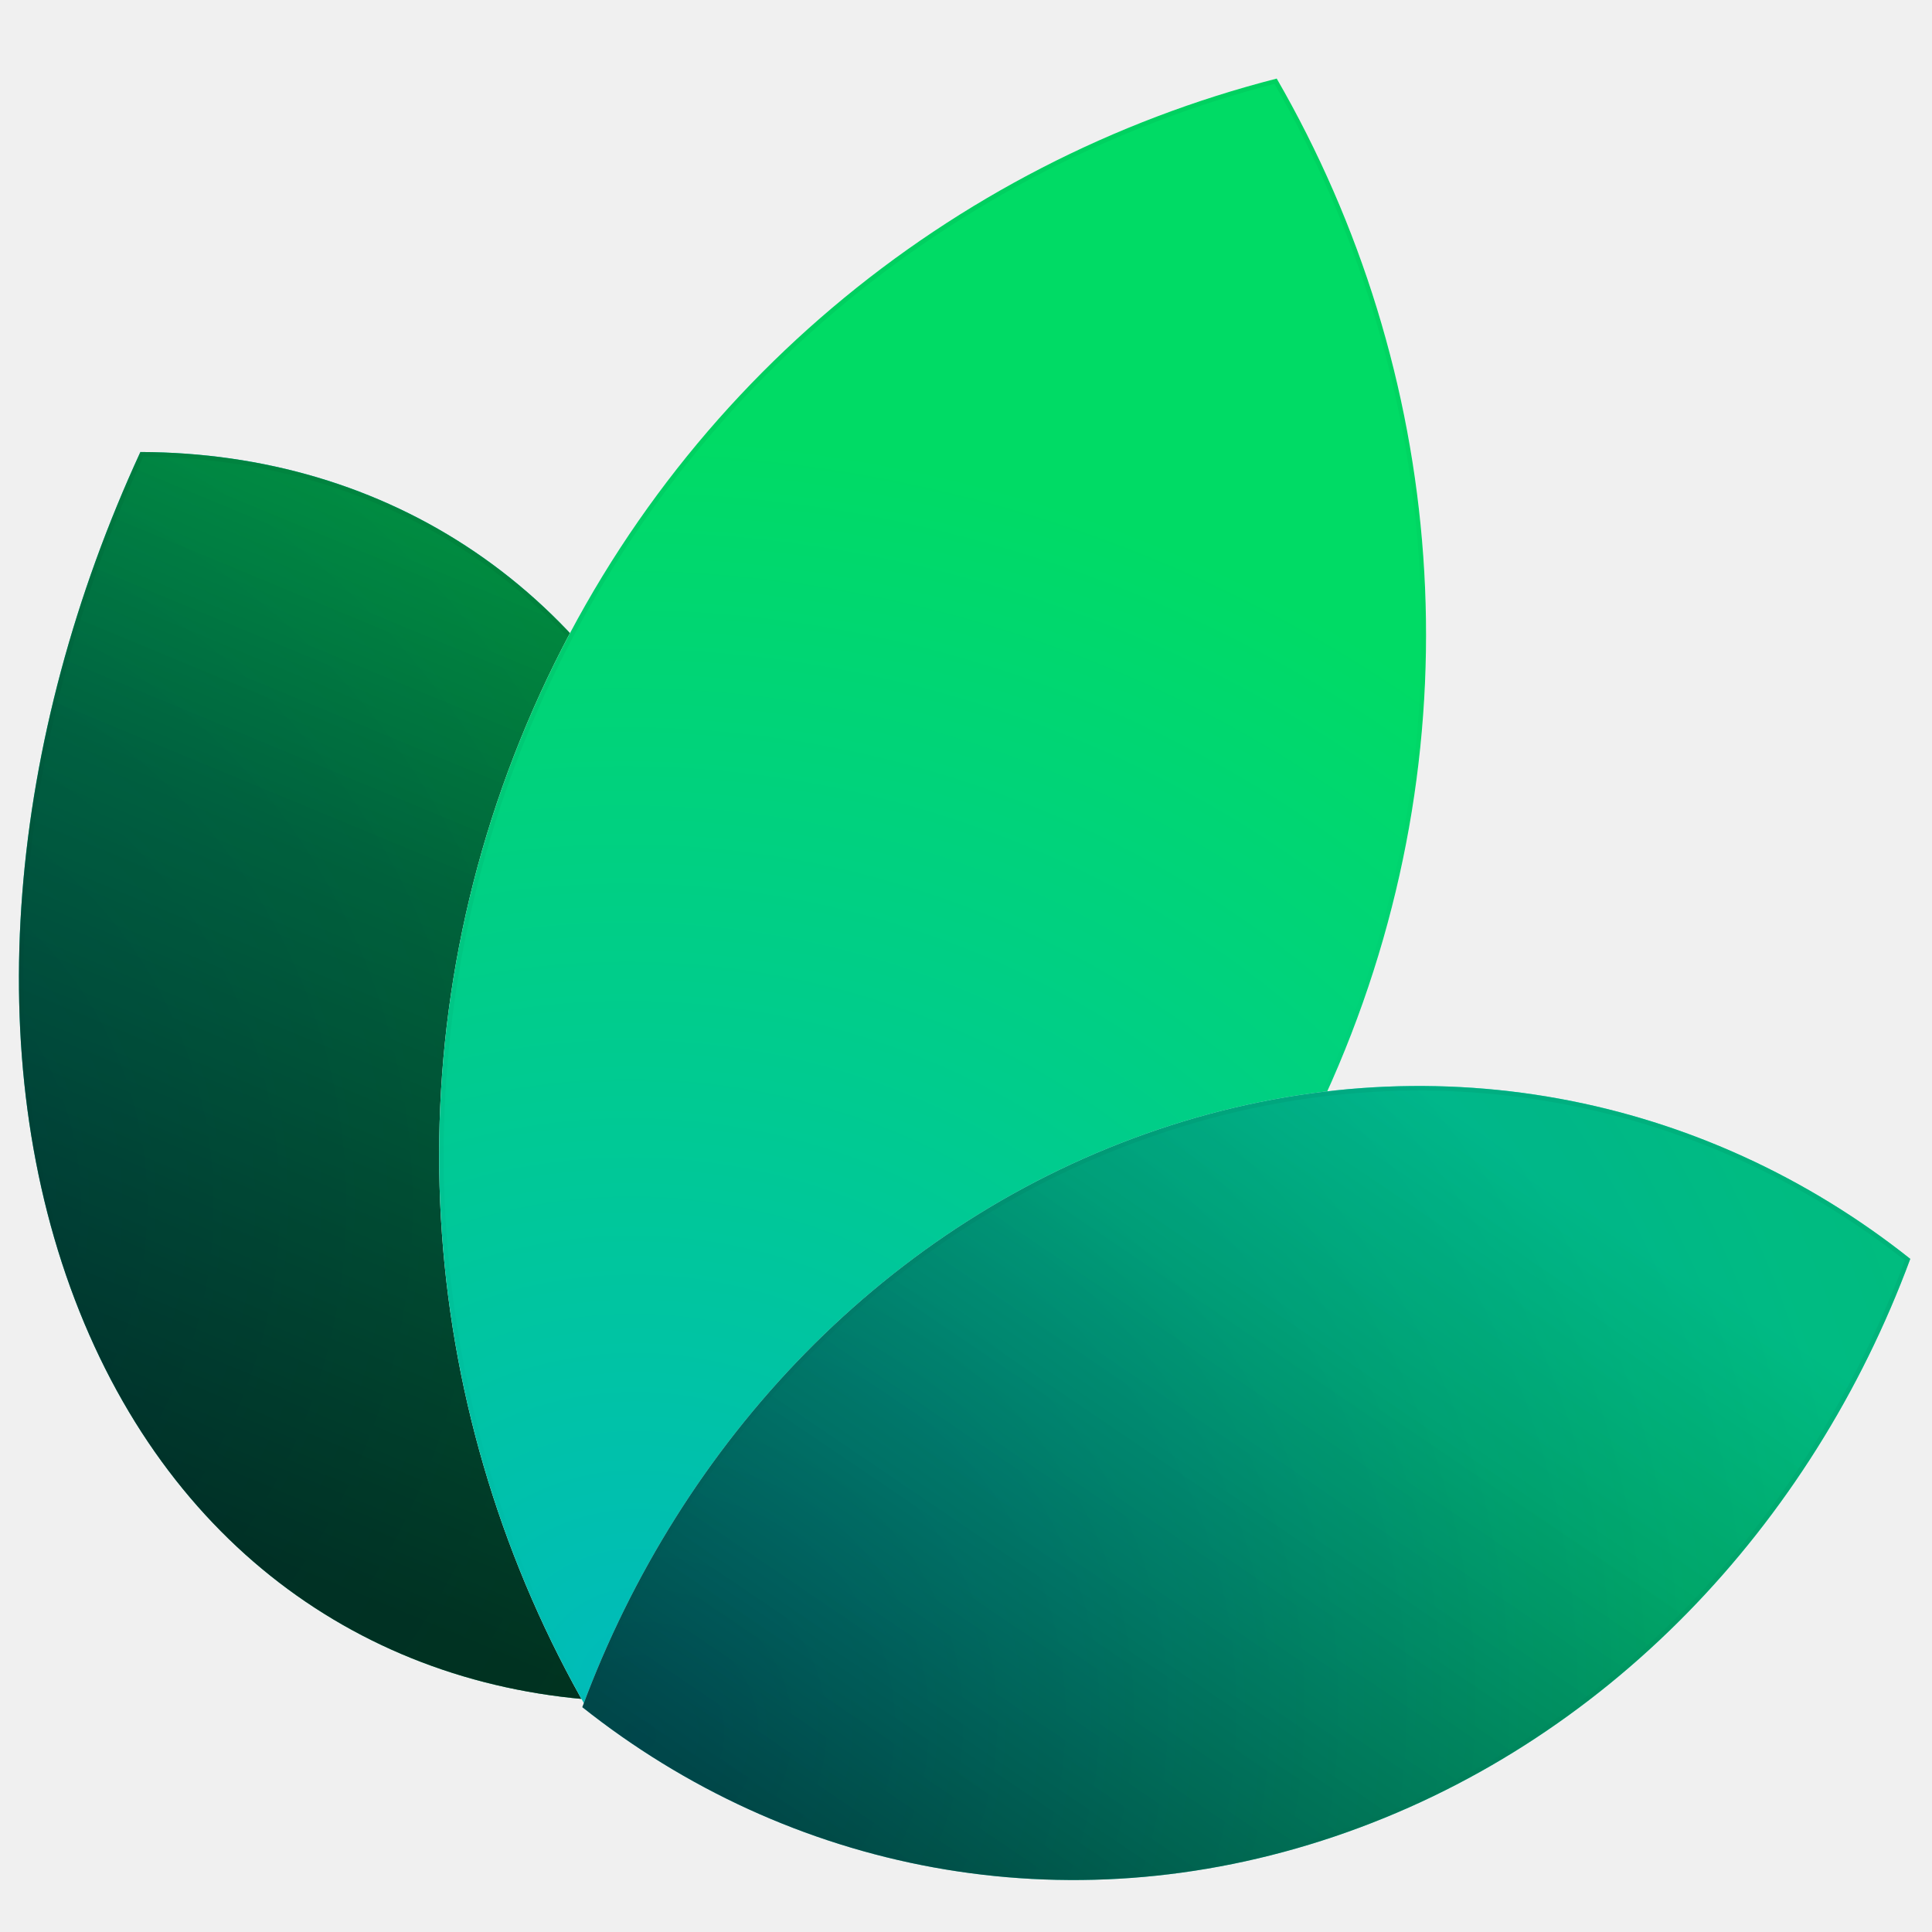
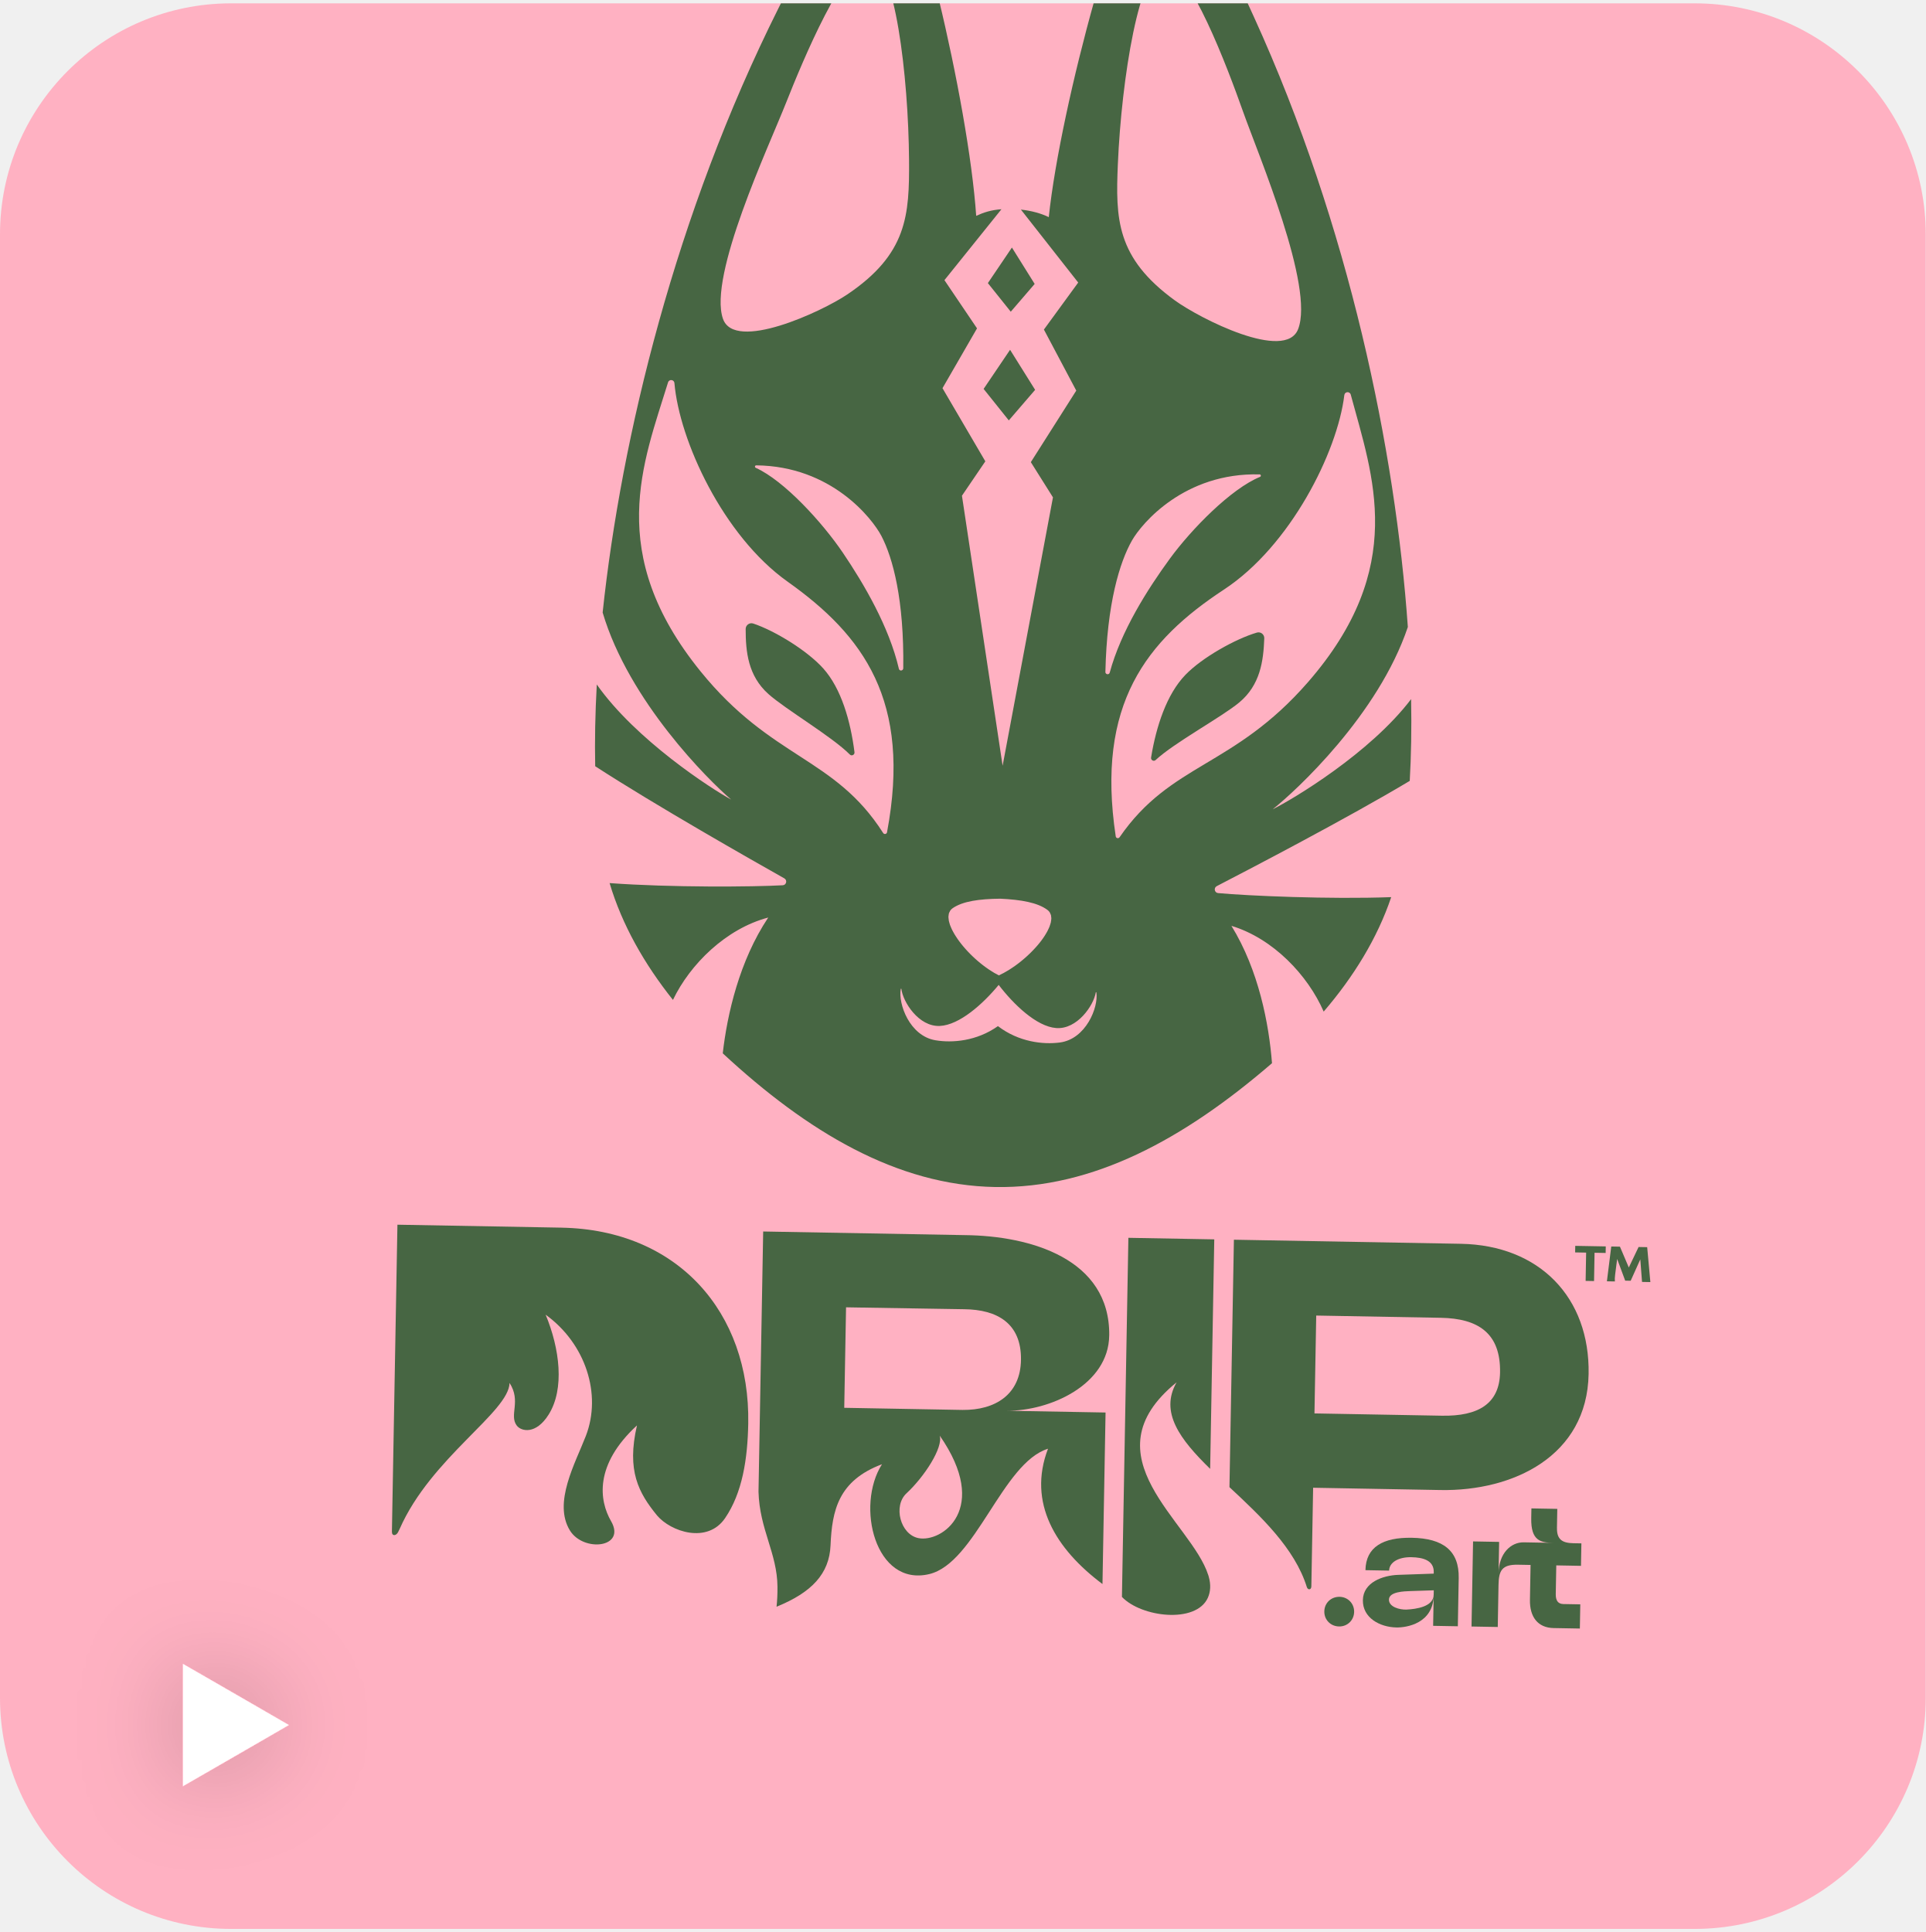
- <svg xmlns="http://www.w3.org/2000/svg" width="24" height="24" viewBox="0 0 24 24" fill="none">
-   <path d="M7.953 21.139C4.896 21.13 2.255 19.458 0.987 16.29C-0.28 13.121 0.109 9.163 1.744 5.615C4.801 5.624 7.442 7.296 8.71 10.465C9.977 13.633 9.588 17.591 7.953 21.139Z" fill="white" />
-   <path d="M7.953 21.139C4.896 21.13 2.255 19.458 0.987 16.29C-0.28 13.121 0.109 9.163 1.744 5.615C4.801 5.624 7.442 7.296 8.71 10.465C9.977 13.633 9.588 17.591 7.953 21.139Z" fill="url(#paint0_radial_101_2703)" />
-   <path d="M7.953 21.139C4.896 21.13 2.255 19.458 0.987 16.29C-0.28 13.121 0.109 9.163 1.744 5.615C4.801 5.624 7.442 7.296 8.71 10.465C9.977 13.633 9.588 17.591 7.953 21.139Z" fill="black" fill-opacity="0.5" style="mix-blend-mode:hard-light" />
-   <path d="M7.953 21.139C4.896 21.13 2.255 19.458 0.987 16.29C-0.28 13.121 0.109 9.163 1.744 5.615C4.801 5.624 7.442 7.296 8.71 10.465C9.977 13.633 9.588 17.591 7.953 21.139Z" fill="url(#paint1_linear_101_2703)" fill-opacity="0.5" style="mix-blend-mode:hard-light" />
-   <path d="M8.684 10.476C9.945 13.63 9.561 17.572 7.935 21.111C4.897 21.096 2.274 19.431 1.013 16.279C-0.248 13.124 0.136 9.182 1.762 5.643C4.8 5.659 7.423 7.324 8.684 10.476Z" stroke="url(#paint2_linear_101_2703)" stroke-opacity="0.05" stroke-width="0.056" />
-   <path d="M7.31 21.257C11.354 20.221 14.884 17.375 16.628 13.236C18.373 9.097 17.945 4.587 15.86 0.976C11.816 2.012 8.287 4.858 6.542 8.998C4.797 13.137 5.225 17.646 7.31 21.257Z" fill="white" />
-   <path d="M7.31 21.257C11.354 20.221 14.884 17.375 16.628 13.236C18.373 9.097 17.945 4.587 15.86 0.976C11.816 2.012 8.287 4.858 6.542 8.998C4.797 13.137 5.225 17.646 7.31 21.257Z" fill="url(#paint3_radial_101_2703)" />
-   <path d="M16.603 13.225C14.864 17.349 11.351 20.187 7.324 21.225C5.253 17.624 4.829 13.132 6.568 9.009C8.306 4.885 11.819 2.047 15.846 1.009C17.918 4.61 18.341 9.101 16.603 13.225Z" stroke="url(#paint4_linear_101_2703)" stroke-opacity="0.05" stroke-width="0.056" />
-   <path d="M7.234 21.207C9.789 23.237 13.21 23.951 16.577 22.814C19.944 21.677 22.506 18.945 23.73 15.638C21.175 13.608 17.754 12.894 14.387 14.031C11.02 15.168 8.458 17.901 7.234 21.207Z" fill="white" />
-   <path d="M7.234 21.207C9.789 23.237 13.21 23.951 16.577 22.814C19.944 21.677 22.506 18.945 23.73 15.638C21.175 13.608 17.754 12.894 14.387 14.031C11.02 15.168 8.458 17.901 7.234 21.207Z" fill="url(#paint5_radial_101_2703)" />
-   <path d="M7.234 21.207C9.789 23.237 13.21 23.951 16.577 22.814C19.944 21.677 22.506 18.945 23.73 15.638C21.175 13.608 17.754 12.894 14.387 14.031C11.02 15.168 8.458 17.901 7.234 21.207Z" fill="black" fill-opacity="0.2" style="mix-blend-mode:hard-light" />
-   <path d="M7.234 21.207C9.789 23.237 13.21 23.951 16.577 22.814C19.944 21.677 22.506 18.945 23.73 15.638C21.175 13.608 17.754 12.894 14.387 14.031C11.02 15.168 8.458 17.901 7.234 21.207Z" fill="url(#paint6_linear_101_2703)" fill-opacity="0.5" style="mix-blend-mode:hard-light" />
-   <path d="M16.568 22.787C13.218 23.918 9.814 23.212 7.267 21.198C8.492 17.907 11.044 15.189 14.396 14.058C17.747 12.927 21.15 13.633 23.697 15.648C22.472 18.938 19.92 21.656 16.568 22.787Z" stroke="url(#paint7_linear_101_2703)" stroke-opacity="0.05" stroke-width="0.056" />
+ <svg xmlns="http://www.w3.org/2000/svg" width="300" height="301" viewBox="0 0 300 301" fill="none">
+   <g clip-path="url(#clip0_199_4315)">
+     <path d="M300 0.52H-0V300.52H300V0.52Z" fill="#FFB1C2" />
+     <path d="M208.682 248.779C207.382 248.756 206.33 249.719 206.306 251.047C206.282 252.375 207.299 253.375 208.599 253.398C209.899 253.422 210.927 252.43 210.95 251.13C210.974 249.83 209.982 248.803 208.682 248.779Z" fill="#476643" />
+     <path d="M219.917 239.582C215.459 239.501 212.777 241.019 212.712 244.629L216.401 244.695C216.423 243.448 217.793 242.57 219.863 242.607C221.721 242.641 223.385 243.122 223.353 244.927L223.349 245.167L217.824 245.358C215.38 245.447 212.361 246.535 212.312 249.293C212.262 252.052 214.944 253.507 217.544 253.554C219.11 253.582 223.263 252.94 223.341 248.561L223.256 253.299L227.105 253.368L227.241 245.844C227.316 241.625 224.855 239.668 219.92 239.579L219.917 239.582ZM223.341 248.456C223.307 250.314 220.672 250.691 219.079 250.769C218.069 250.804 216.352 250.376 216.373 249.206C216.396 247.959 218.811 247.921 219.689 247.886L223.356 247.765L223.343 248.456L223.341 248.456Z" fill="#476643" />
+     <path d="M242.545 238.05L242.599 235.078L238.566 235.005L238.539 236.517C238.474 240.127 240.052 240.332 242.022 240.374L237.384 240.291C235.361 240.255 233.505 242.001 233.45 245.106L233.537 240.222L229.477 240.149L229.238 253.406L233.325 253.48L233.442 246.937C233.482 244.709 233.951 243.733 236.472 243.778L238.435 243.814L238.338 249.254C238.29 251.908 239.56 253.603 242.028 253.648L246.114 253.721L246.182 249.953L243.554 249.906C242.705 249.891 242.342 249.354 242.36 248.344L242.441 243.883L246.29 243.953L246.353 240.452L245.106 240.43C243.38 240.399 242.515 239.853 242.548 238.048L242.545 238.05Z" fill="#476643" />
+     <path d="M188.223 245.389C185.596 237.097 169.098 226.898 183.292 215.362C180.619 220.044 183.851 224.278 188.52 228.843L189.162 193.089L175.782 192.848L175.163 227.284L174.777 248.793C177.814 251.982 186.323 252.991 188.159 248.936C188.578 248.008 188.668 246.884 188.278 245.56C188.26 245.504 188.24 245.445 188.223 245.389Z" fill="#476643" />
+     <path d="M247.478 214.073C247.692 202.148 239.831 193.999 227.567 193.779L192.221 193.144L191.528 231.694C196.375 236.218 201.697 241.19 203.588 247.28C203.588 247.287 203.593 247.292 203.595 247.296C203.752 247.739 204.276 247.72 204.286 247.158L204.562 231.786L224.406 232.143C235.733 232.346 247.248 226.846 247.478 214.07L247.478 214.073ZM205.045 204.96L224.463 205.309C230.254 205.413 233.791 207.692 233.681 213.825C233.594 218.679 230.322 220.665 224.614 220.563L204.771 220.206L205.045 204.96Z" fill="#476643" />
+     <path d="M203.595 247.299C203.595 247.299 203.591 247.287 203.588 247.283C203.451 246.896 203.595 247.299 203.595 247.299Z" fill="#476643" />
+     <path d="M172.799 208.034C172.92 196.112 160.521 192.53 150.305 192.428L118.89 191.863L118.161 232.416C118.33 238.301 121.072 241.972 121.116 247.206C121.125 248.36 121.076 249.387 120.974 250.321C126.448 248.107 129.197 245.187 129.384 240.761C129.614 235.304 130.612 230.672 137.398 228.123C133.258 234.632 136.347 247.233 144.749 245.243C151.971 243.53 156.154 227.906 163.261 225.709C160.044 234.116 164.442 241.323 171.747 246.789L172.227 220.066L156.839 219.789C163.481 219.857 172.72 215.784 172.797 208.036L172.799 208.034ZM143.066 239.632C140.252 239.058 139.103 234.614 141.213 232.658C144.019 230.056 146.958 225.503 146.389 223.659C154.345 235.086 146.71 240.374 143.066 239.632ZM149.946 219.663L131.518 219.332L131.8 203.677L150.188 203.972C155.382 204.024 159.108 206.192 159.051 211.812C158.995 217.262 155.054 219.713 149.946 219.663Z" fill="#476643" />
+     <path d="M87.462 191.264L61.913 190.805L61.053 238.626C61.04 239.377 61.728 239.294 62.025 238.683C62.134 238.461 62.259 238.205 62.259 238.205C67.118 227.121 79.289 219.987 79.38 215.459C81.229 218.303 79.278 220.466 80.5 222.096C81.184 223.009 83.485 223.557 85.475 220.378C87.983 216.372 87.195 210.1 85.001 204.825C91.246 209.339 93.763 217.23 91.272 223.695C89.627 227.958 86.126 234.118 88.782 238.44C90.894 241.875 97.591 241.144 95.195 236.996C93.333 233.773 92.558 228.22 99.23 222.072C97.593 229.152 99.49 232.593 102.358 236.106C104.509 238.648 110.195 240.563 112.955 236.522C115.646 232.58 116.464 227.321 116.563 221.778C116.875 204.405 105.519 191.591 87.464 191.266L87.462 191.264Z" fill="#476643" />
+     <path d="M153.23 60.592L157.155 65.497L161.254 60.736L157.352 54.496L153.23 60.592Z" fill="#476643" />
+     <path d="M153.893 44.106L157.459 48.563L161.182 44.237L157.639 38.566L153.893 44.106Z" fill="#476643" />
+     <path d="M219.614 121.657C219.838 117.747 219.912 113.484 219.827 108.92C213.421 117.365 201.348 124.553 198.263 126.084C201.879 123.227 214.732 111.344 219.317 97.683C217.388 70.244 210.209 35.254 195.337 2.633C191.505 -5.774 183.227 -24.168 179.158 -21.824C175.088 -19.48 165.233 16.142 163.382 33.831C162.206 33.244 160.636 32.825 159.038 32.652L167.966 44.02L162.623 51.345L167.663 60.854L160.586 72.001L164.033 77.486L156.19 119.3L149.855 77.231L153.497 71.874L146.824 60.479L152.203 51.158L147.127 43.645L156.008 32.598C154.405 32.711 153.272 33.084 152.074 33.627C150.859 15.884 142.29 -20.069 138.307 -22.558C134.325 -25.047 125.391 -6.96 121.26 1.302C105.226 33.367 96.792 68.077 93.881 95.429C97.969 109.246 110.39 121.583 113.901 124.569C110.871 122.927 99.066 115.31 92.968 106.641C92.718 111.199 92.639 115.462 92.722 119.377C102.052 125.438 117.285 134.087 122.182 136.846C122.684 137.129 122.51 137.889 121.934 137.921C117.304 138.18 104.532 138.283 94.964 137.583C96.899 144.085 100.393 150.216 104.834 155.782C107.496 150.223 113.1 144.684 119.678 142.948C115.176 149.695 113.283 158.03 112.593 164.106C125.817 176.372 139.728 184.66 155.013 184.935C170.298 185.21 184.498 177.426 198.155 165.643C197.683 159.546 196.091 151.149 191.834 144.244C198.346 146.215 203.747 151.952 206.207 157.603C210.846 152.201 214.56 146.2 216.725 139.771C207.138 140.127 194.377 139.565 189.76 139.14C189.186 139.087 189.042 138.322 189.551 138.056C194.541 135.475 210.075 127.379 219.619 121.657L219.614 121.657ZM174.142 25.578C174.708 12.306 177.52 -5.39 181.404 -5.32C185.288 -5.251 191.217 10.534 193.644 17.383C196.07 24.232 204.788 44.679 202.224 51.277C200.236 56.4 186.922 49.632 183.027 46.805C173.88 40.161 173.779 34.083 174.142 25.578ZM147.786 142.536C147.796 142.464 147.798 142.387 147.817 142.32C147.85 142.209 147.905 142.115 147.958 142.016C147.984 141.967 147.999 141.909 148.033 141.863C148.131 141.726 148.249 141.604 148.4 141.5C149.971 140.407 152.556 140.048 155.818 140.014C159.077 140.168 161.647 140.619 163.178 141.766C163.323 141.875 163.439 142.001 163.532 142.142C163.564 142.189 163.574 142.245 163.599 142.294C163.648 142.393 163.7 142.492 163.728 142.604C163.746 142.671 163.744 142.746 163.752 142.818C163.764 142.925 163.784 143.028 163.779 143.142C163.778 143.223 163.757 143.314 163.747 143.4C163.733 143.513 163.722 143.625 163.694 143.743C163.671 143.838 163.637 143.935 163.605 144.032C163.568 144.153 163.531 144.271 163.482 144.398C163.441 144.499 163.39 144.605 163.341 144.712C163.283 144.839 163.225 144.963 163.158 145.092C163.1 145.203 163.033 145.313 162.968 145.424C162.891 145.555 162.814 145.684 162.728 145.817C162.654 145.932 162.573 146.047 162.494 146.162C162.401 146.295 162.308 146.426 162.208 146.562C162.12 146.679 162.027 146.794 161.934 146.911C161.827 147.044 161.717 147.179 161.601 147.312C161.501 147.429 161.397 147.545 161.292 147.66C161.171 147.793 161.05 147.925 160.922 148.056C160.811 148.17 160.697 148.287 160.583 148.401C160.451 148.531 160.318 148.659 160.181 148.787C160.063 148.899 159.942 149.011 159.819 149.12C159.677 149.245 159.535 149.368 159.389 149.491C159.264 149.599 159.136 149.703 159.006 149.808C158.858 149.926 158.707 150.042 158.556 150.158C158.423 150.258 158.291 150.356 158.159 150.451C158.006 150.562 157.848 150.667 157.691 150.773C157.556 150.864 157.42 150.954 157.283 151.04C157.126 151.14 156.966 151.232 156.806 151.327C156.67 151.406 156.531 151.488 156.395 151.562C156.348 151.587 156.303 151.616 156.256 151.641C156.235 151.652 156.211 151.656 156.19 151.665C155.995 151.766 155.798 151.872 155.603 151.964C155.412 151.868 155.221 151.755 155.027 151.644C155.007 151.635 154.983 151.63 154.963 151.618C154.917 151.591 154.873 151.56 154.827 151.534C154.693 151.454 154.56 151.368 154.427 151.285C154.27 151.186 154.114 151.086 153.957 150.981C153.824 150.89 153.691 150.794 153.56 150.699C153.406 150.589 153.255 150.477 153.103 150.36C152.972 150.26 152.844 150.156 152.715 150.051C152.569 149.932 152.422 149.811 152.28 149.687C152.154 149.578 152.03 149.469 151.907 149.357C151.767 149.229 151.627 149.101 151.493 148.97C151.374 148.857 151.257 148.74 151.14 148.624C151.008 148.492 150.88 148.357 150.752 148.222C150.64 148.104 150.533 147.985 150.426 147.867C150.305 147.73 150.186 147.595 150.07 147.456C149.97 147.335 149.87 147.215 149.774 147.095C149.665 146.958 149.561 146.818 149.458 146.682C149.37 146.561 149.281 146.444 149.197 146.323C149.1 146.184 149.011 146.048 148.923 145.911C148.848 145.794 148.771 145.676 148.701 145.561C148.62 145.424 148.548 145.29 148.476 145.159C148.415 145.046 148.352 144.933 148.298 144.821C148.233 144.687 148.18 144.56 148.126 144.429C148.082 144.323 148.035 144.216 147.997 144.113C147.953 143.986 147.92 143.865 147.887 143.743C147.861 143.645 147.828 143.546 147.811 143.451C147.788 143.332 147.78 143.218 147.771 143.103C147.763 143.017 147.748 142.926 147.747 142.845C147.75 142.731 147.768 142.629 147.786 142.524L147.786 142.536ZM122.42 16.104C125.091 9.346 131.583 -6.216 135.467 -6.146C139.351 -6.076 141.523 11.71 141.613 24.994C141.669 33.505 141.351 39.577 131.971 45.888C127.979 48.575 114.428 54.858 112.625 49.667C110.302 42.981 119.749 22.861 122.418 16.104L122.42 16.104ZM138.182 129.67C138.128 129.96 137.741 130.032 137.582 129.782C130.004 117.89 120.255 118.327 109.134 104.598C94.206 86.171 100.202 72.128 104.069 59.576C104.237 59.035 105.019 59.121 105.065 59.685C105.821 68.623 112.645 83.487 122.703 90.626C134.481 98.988 142.041 109.151 138.182 129.67ZM140.034 104.206C138.513 97.664 134.592 90.977 131.313 86.13C128.112 81.401 122.173 74.887 117.729 72.883C117.53 72.793 117.594 72.499 117.81 72.501C129.522 72.618 135.89 80.789 137.307 83.499C139.099 86.926 140.855 93.47 140.712 104.118C140.705 104.521 140.124 104.596 140.034 104.204L140.034 104.206ZM165.11 162.418C162.466 162.766 158.69 162.333 155.461 159.867C152.146 162.216 148.357 162.513 145.727 162.07C141.698 161.393 139.896 156.391 140.324 154.072C140.334 154.021 140.413 154.022 140.419 154.074C140.653 156.079 143.107 159.99 146.409 159.839C149.459 159.701 153.122 156.424 155.577 153.446C157.923 156.512 161.468 159.917 164.509 160.165C167.803 160.433 170.396 156.611 170.702 154.618C170.709 154.567 170.789 154.566 170.797 154.619C171.141 156.952 169.161 161.886 165.11 162.418ZM172.201 104.684C172.439 94.037 174.431 87.563 176.345 84.201C177.859 81.541 184.516 73.606 196.225 73.909C196.443 73.913 196.494 74.212 196.292 74.295C191.778 76.138 185.609 82.434 182.239 87.045C178.787 91.769 174.628 98.311 172.874 104.796C172.769 105.185 172.189 105.089 172.199 104.686L172.201 104.684ZM174.407 130.442C174.24 130.685 173.855 130.601 173.812 130.308C170.695 109.664 178.613 99.778 190.684 91.845C200.991 85.072 208.343 70.463 209.422 61.557C209.49 60.993 210.275 60.935 210.424 61.485C213.835 74.168 219.323 88.414 203.744 106.295C192.137 119.616 182.41 118.829 174.409 130.442L174.407 130.442Z" fill="#476643" />
+     <path d="M117.349 97.147C116.761 96.95 116.16 97.386 116.161 98.002C116.165 101.513 116.514 105.282 119.711 108.133C122.385 110.52 129.585 114.737 132.391 117.553C132.681 117.845 133.165 117.595 133.114 117.187C132.495 112.302 131.043 107.255 128.242 104.134C125.735 101.341 120.663 98.251 117.349 97.147Z" fill="#476643" />
+     <path d="M195.796 98.556C192.444 99.543 187.264 102.446 184.659 105.147C181.747 108.166 180.113 113.157 179.32 118.017C179.255 118.423 179.729 118.69 180.03 118.409C182.936 115.698 190.282 111.739 193.041 109.451C196.338 106.716 196.822 102.96 196.952 99.454C196.975 98.836 196.39 98.381 195.796 98.556Z" fill="#476643" />
+     <path d="M247.11 194.132L245.396 194.102L245.378 195.123L247.092 195.153L247.013 199.561L248.325 199.584L248.404 195.177L250.132 195.208L250.15 194.187L248.422 194.156L247.11 194.132Z" fill="#476643" />
+     <path d="M256.602 194.303L255.262 194.279L253.739 197.471L252.359 194.227L251.006 194.202L250.327 199.623L251.571 199.645C251.555 199.48 251.551 199.314 251.559 199.154C251.567 198.994 251.581 198.833 251.602 198.678C251.613 198.622 251.618 198.564 251.62 198.499L251.925 196.141L253.176 199.523L254.032 199.538L255.53 196.205L255.799 199.721L257.097 199.744L256.602 194.303Z" fill="#476643" />
+     <g filter="url(#filter0_d_199_4315)">
+       <path d="M45 268.755L28.5 278.282L28.5 259.229L45 268.755Z" fill="white" />
+     </g>
+   </g>
  <defs>
-     <radialGradient id="paint0_radial_101_2703" cx="0" cy="0" r="1" gradientUnits="userSpaceOnUse" gradientTransform="translate(-3.00503 15.023) rotate(-10.029) scale(17.9572 17.784)">
-       <stop stop-color="#00B0BB" />
-       <stop offset="1" stop-color="#00DB65" />
-     </radialGradient>
-     <linearGradient id="paint1_linear_101_2703" x1="7.39" y1="4.813" x2="1.63" y2="18.689" gradientUnits="userSpaceOnUse">
-       <stop stop-color="#18E299" />
-       <stop offset="1" />
-     </linearGradient>
-     <linearGradient id="paint2_linear_101_2703" x1="7.948" y1="8.016" x2="1.761" y2="18.746" gradientUnits="userSpaceOnUse">
-       <stop />
-       <stop offset="1" stop-opacity="0" />
-     </linearGradient>
-     <radialGradient id="paint3_radial_101_2703" cx="0" cy="0" r="1" gradientUnits="userSpaceOnUse" gradientTransform="translate(8.11404 20.8822) rotate(-75.7542) scale(21.6246 23.7772)">
-       <stop stop-color="#00BBBB" />
-       <stop offset="0.713" stop-color="#00DB65" />
-     </radialGradient>
-     <linearGradient id="paint4_linear_101_2703" x1="7.602" y1="5.871" x2="15.556" y2="16.372" gradientUnits="userSpaceOnUse">
-       <stop />
-       <stop offset="1" stop-opacity="0" />
-     </linearGradient>
-     <radialGradient id="paint5_radial_101_2703" cx="0" cy="0" r="1" gradientUnits="userSpaceOnUse" gradientTransform="translate(7.84537 21.5181) rotate(-20.3525) scale(18.5603 17.32)">
-       <stop stop-color="#00B0BB" />
-       <stop offset="1" stop-color="#00DB65" />
-     </radialGradient>
-     <linearGradient id="paint6_linear_101_2703" x1="16.808" y1="13.007" x2="10.041" y2="22.994" gradientUnits="userSpaceOnUse">
-       <stop stop-color="#00B1BC" />
-       <stop offset="1" />
-     </linearGradient>
-     <linearGradient id="paint7_linear_101_2703" x1="16.808" y1="13.007" x2="14.169" y2="23.841" gradientUnits="userSpaceOnUse">
-       <stop />
-       <stop offset="1" stop-opacity="0" />
-     </linearGradient>
+     <filter id="filter0_d_199_4315" x="8" y="242.755" width="52.916" height="52" filterUnits="userSpaceOnUse" color-interpolation-filters="sRGB">
+       <feFlood flood-opacity="0" result="BackgroundImageFix" />
+       <feColorMatrix in="SourceAlpha" type="matrix" values="0 0 0 0 0 0 0 0 0 0 0 0 0 0 0 0 0 0 127 0" result="hardAlpha" />
+       <feOffset />
+       <feGaussianBlur stdDeviation="7.5" />
+       <feComposite in2="hardAlpha" operator="out" />
+       <feColorMatrix type="matrix" values="0 0 0 0 0 0 0 0 0 0 0 0 0 0 0 0 0 0 0.25 0" />
+       <feBlend mode="normal" in2="BackgroundImageFix" result="effect1_dropShadow_199_4315" />
+       <feBlend mode="normal" in="SourceGraphic" in2="effect1_dropShadow_199_4315" result="shape" />
+     </filter>
+     <clipPath id="clip0_199_4315">
+       <rect x="-0" y="0.52" width="300" height="300" rx="36" fill="white" />
+     </clipPath>
  </defs>
</svg>
